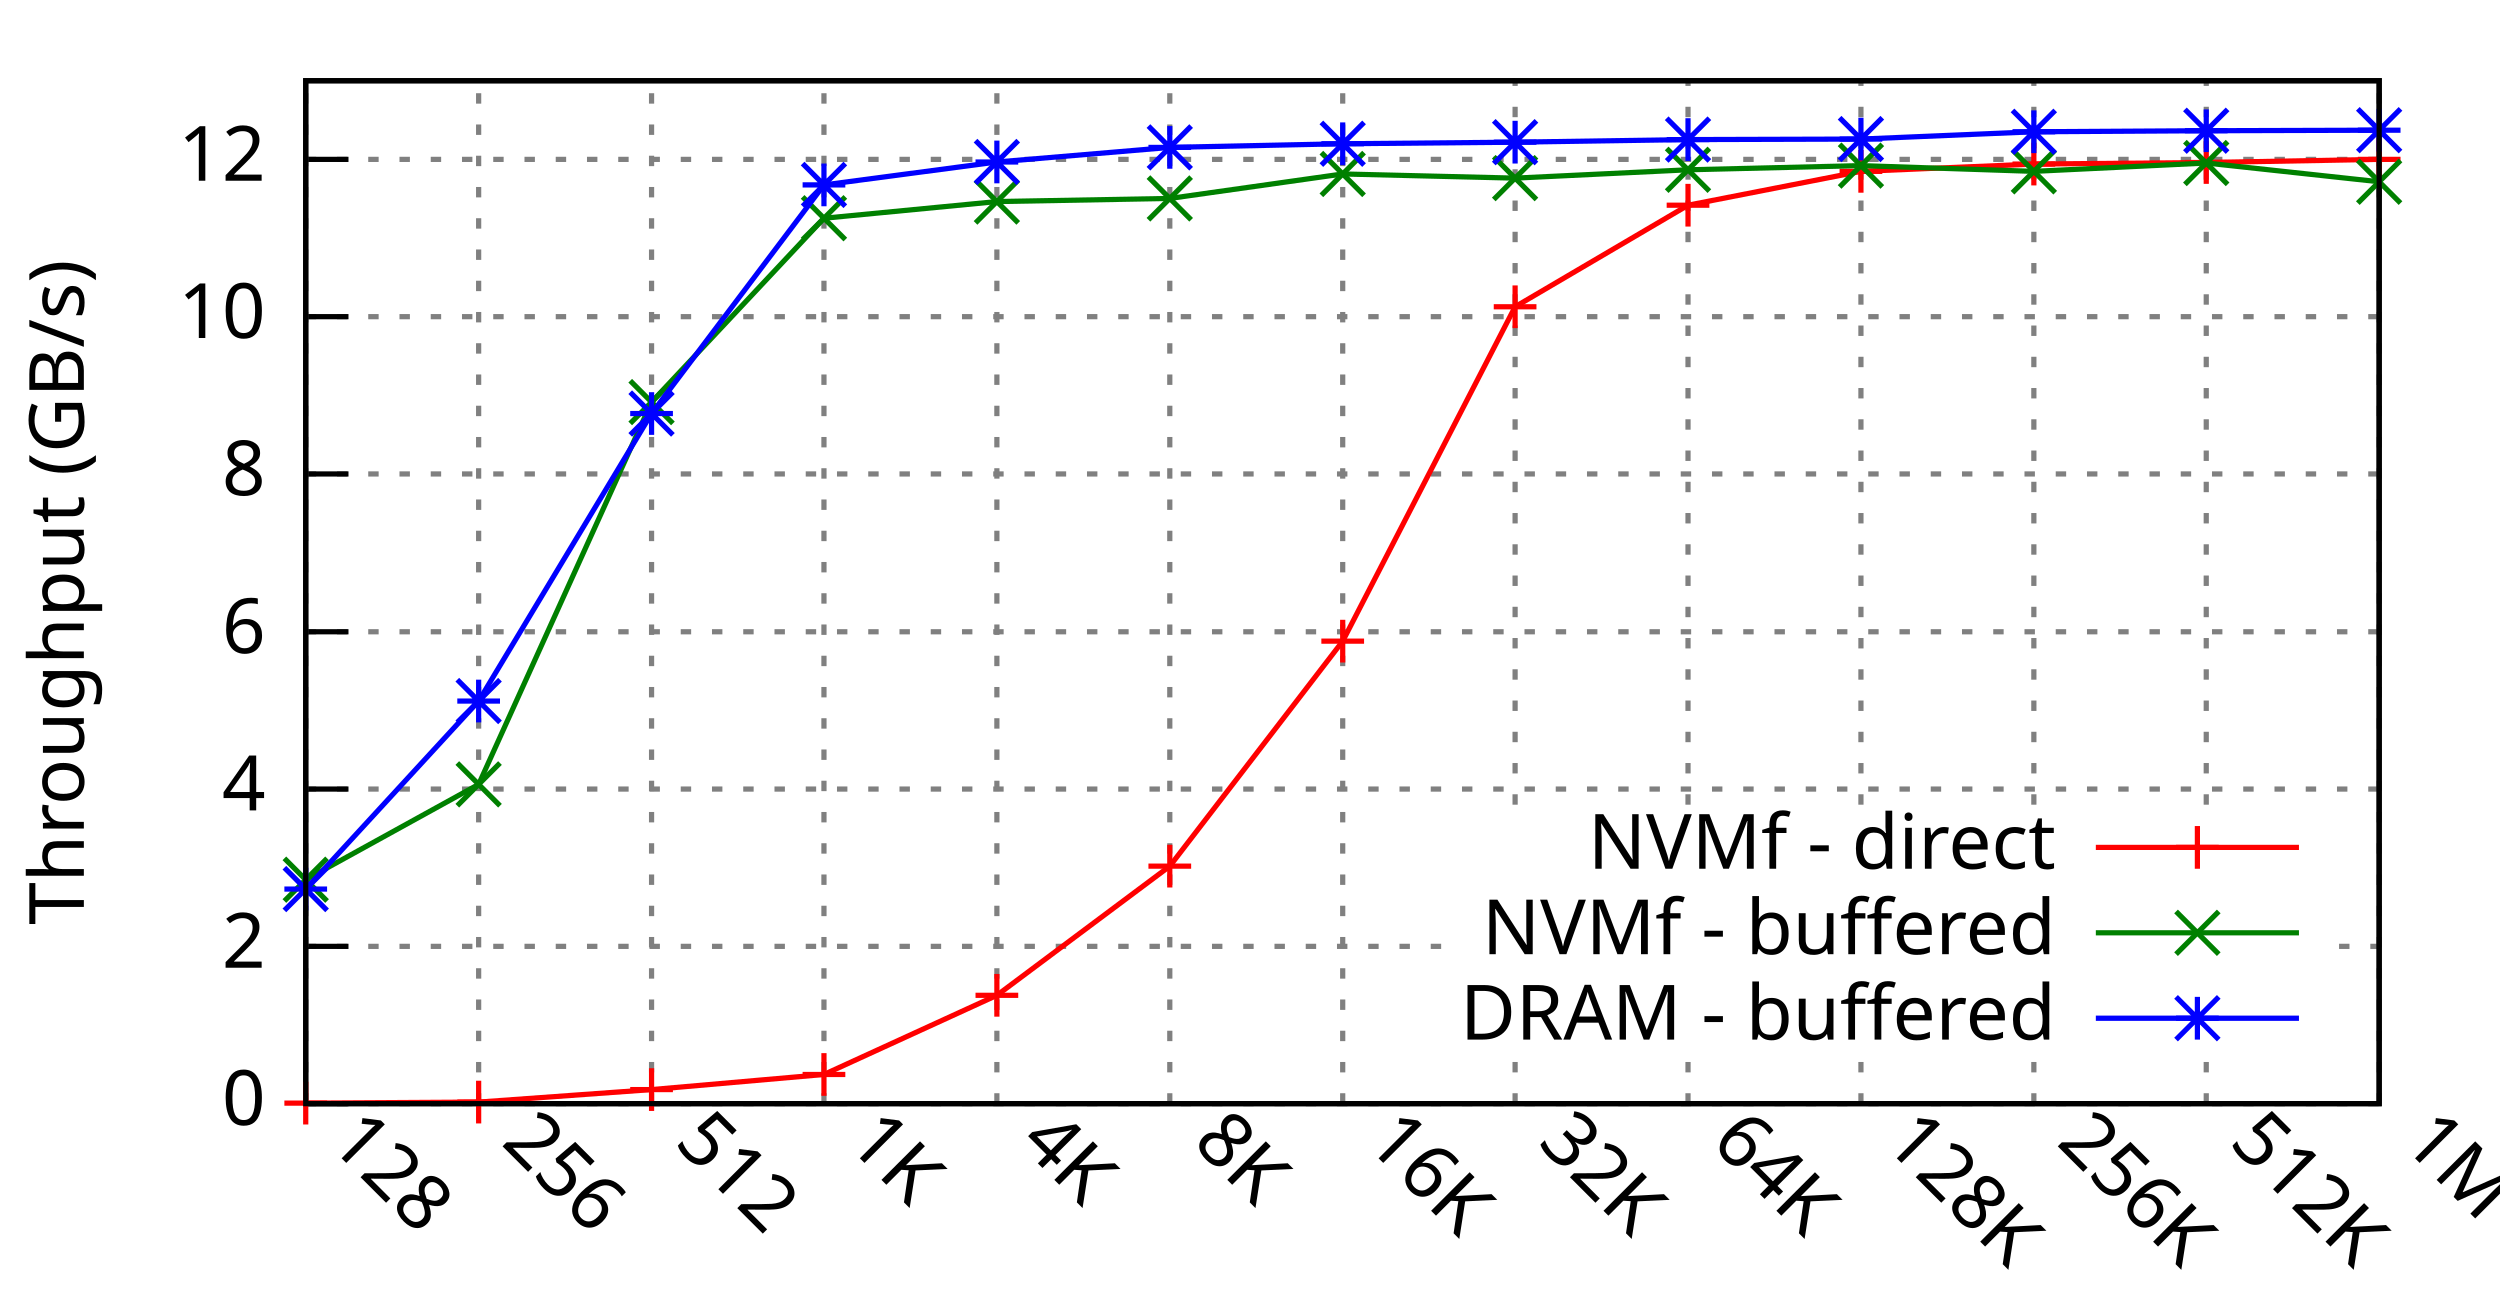
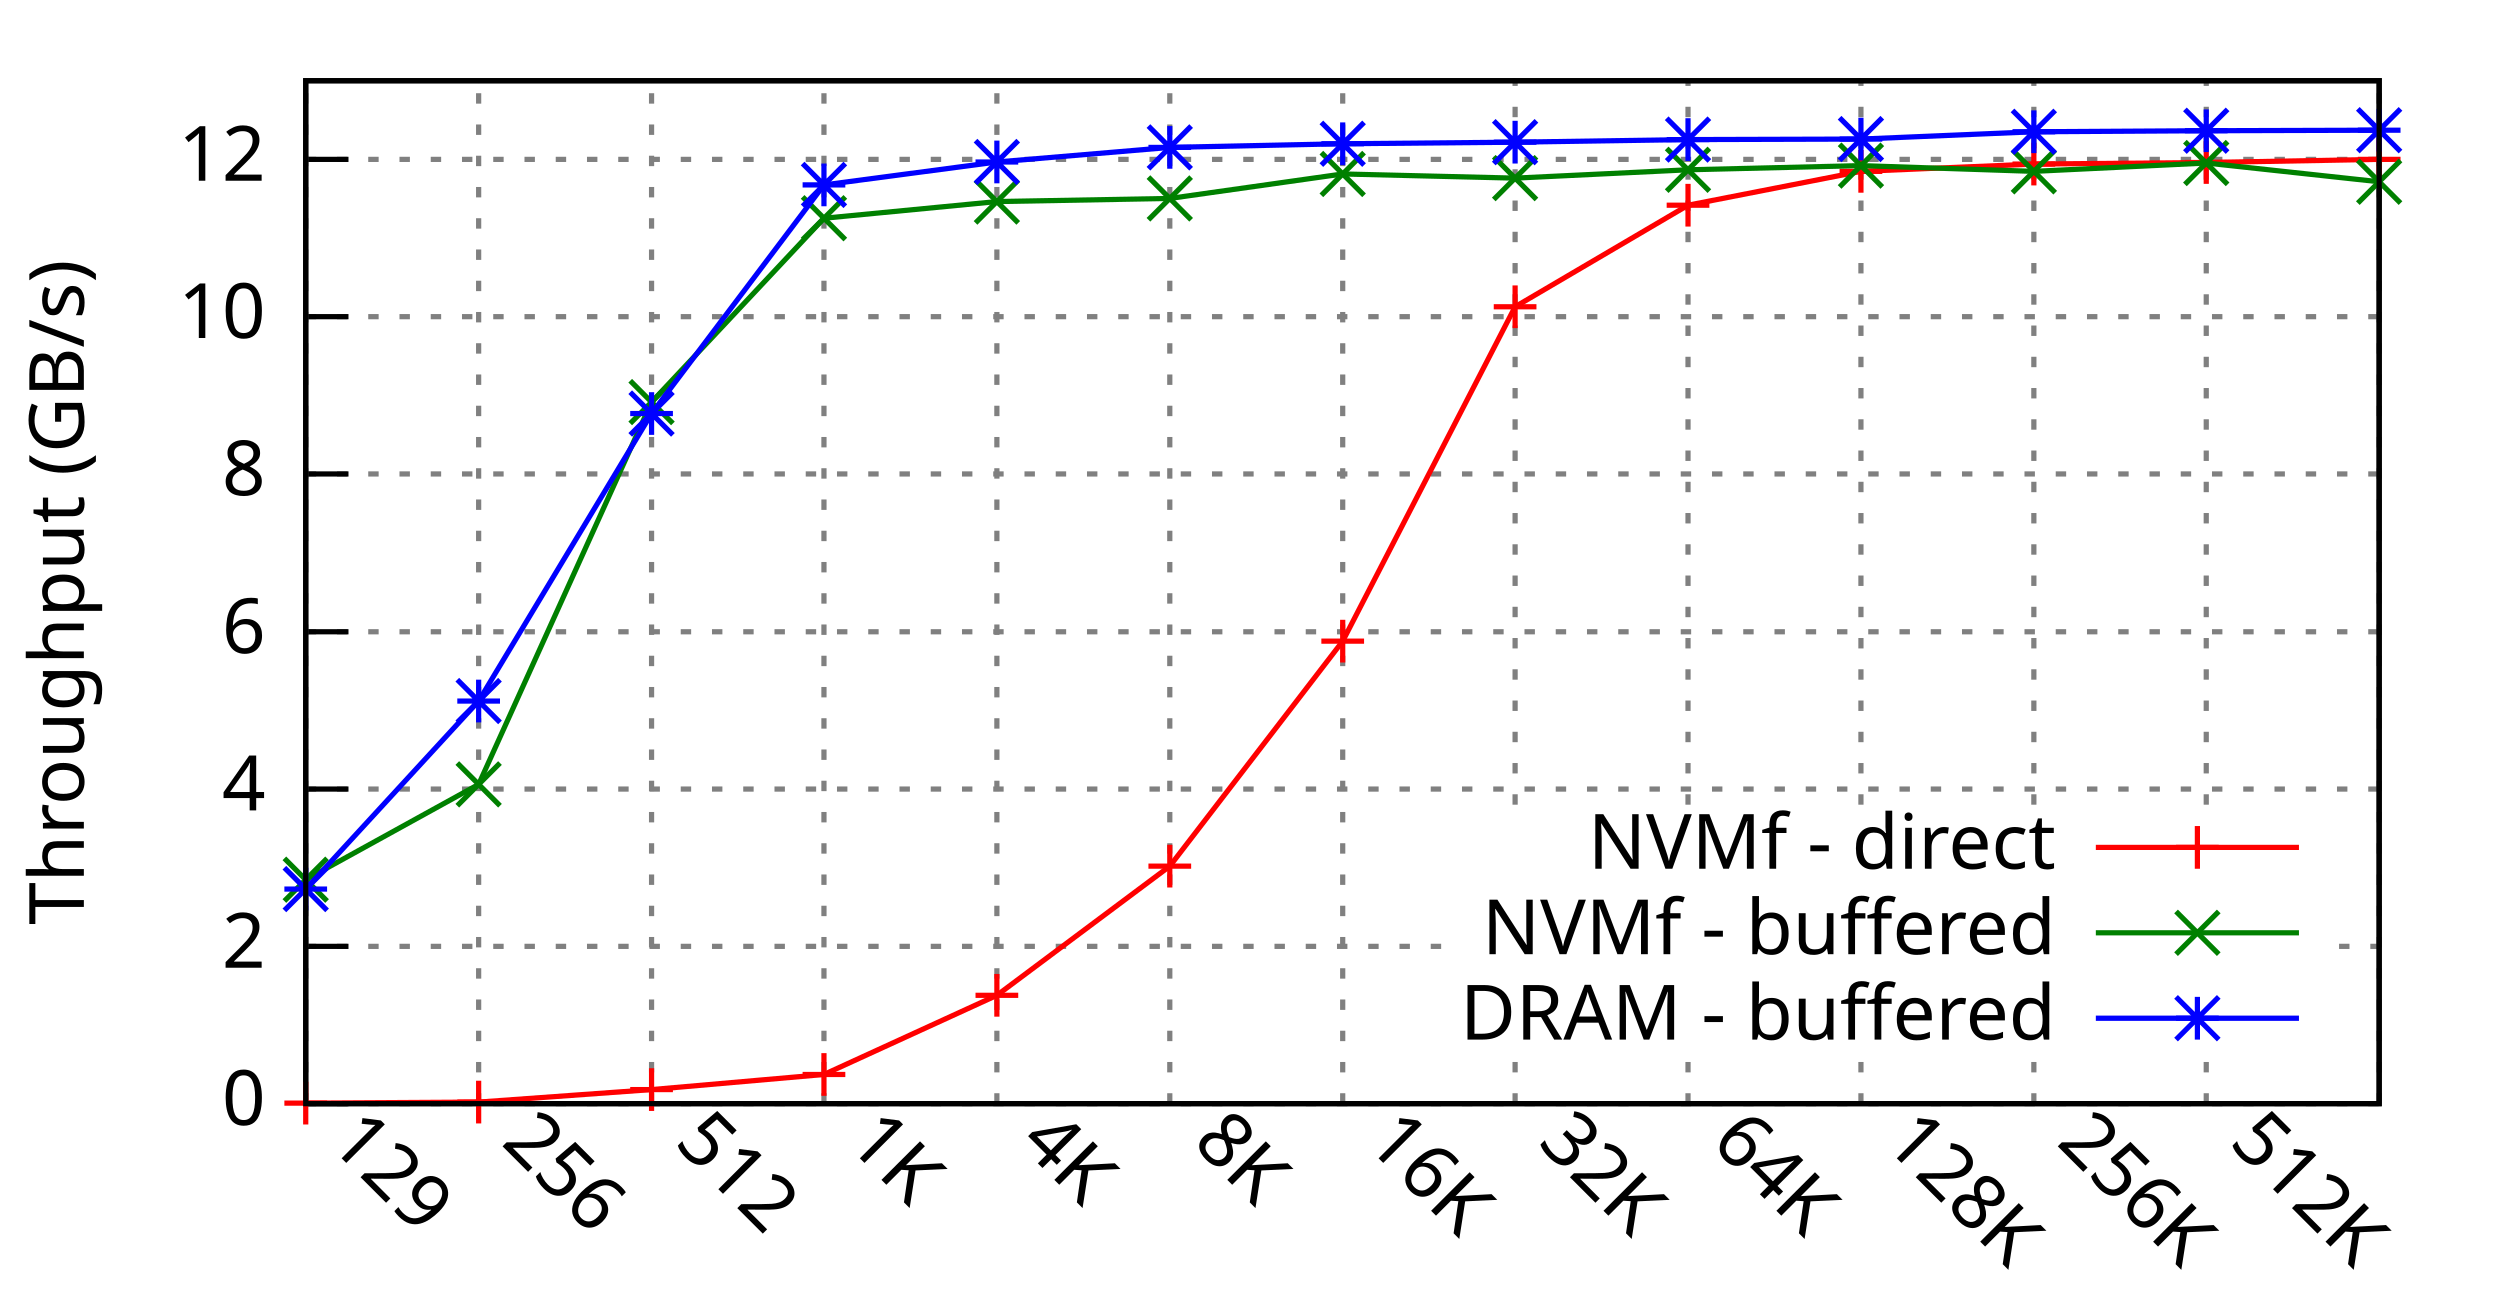
<svg xmlns="http://www.w3.org/2000/svg" xmlns:xlink="http://www.w3.org/1999/xlink" width="480" height="250" viewBox="0 0 480 250">
  <g id="gnuplot_canvas">
    <rect x="0" y="0" width="480" height="250" fill="none" />
    <defs>
      <circle id="gpDot" r="0.5" stroke-width="0.5" />
      <path id="gpPt0" stroke-width="0.244" stroke="currentColor" d="M-1,0 h2 M0,-1 v2" />
      <path id="gpPt1" stroke-width="0.244" stroke="currentColor" d="M-1,-1 L1,1 M1,-1 L-1,1" />
      <path id="gpPt2" stroke-width="0.244" stroke="currentColor" d="M-1,0 L1,0 M0,-1 L0,1 M-1,-1 L1,1 M-1,1 L1,-1" />
      <rect id="gpPt3" stroke-width="0.244" stroke="currentColor" x="-1" y="-1" width="2" height="2" />
      <rect id="gpPt4" stroke-width="0.244" stroke="currentColor" fill="currentColor" x="-1" y="-1" width="2" height="2" />
      <circle id="gpPt5" stroke-width="0.244" stroke="currentColor" cx="0" cy="0" r="1" />
      <use xlink:href="#gpPt5" id="gpPt6" fill="currentColor" stroke="none" />
      <path id="gpPt7" stroke-width="0.244" stroke="currentColor" d="M0,-1.33 L-1.33,0.67 L1.33,0.67 z" />
      <use xlink:href="#gpPt7" id="gpPt8" fill="currentColor" stroke="none" />
      <use xlink:href="#gpPt7" id="gpPt9" stroke="currentColor" transform="rotate(180)" />
      <use xlink:href="#gpPt9" id="gpPt10" fill="currentColor" stroke="none" />
      <use xlink:href="#gpPt3" id="gpPt11" stroke="currentColor" transform="rotate(45)" />
      <use xlink:href="#gpPt11" id="gpPt12" fill="currentColor" stroke="none" />
    </defs>
    <g style="fill:none; color:white; stroke:currentColor; stroke-width:1.00; stroke-linecap:butt; stroke-linejoin:miter">
</g>
    <g style="fill:none; color:black; stroke:currentColor; stroke-width:1.00; stroke-linecap:butt; stroke-linejoin:miter">
</g>
    <g style="fill:none; color:gray; stroke:currentColor; stroke-width:1.00; stroke-linecap:butt; stroke-linejoin:miter">
      <path stroke="gray" stroke-dasharray=" 2,4" class="gridline" d="M58.7,211.9 L456.8,211.9  h0.01" />
    </g>
    <g style="fill:none; color:black; stroke:currentColor; stroke-width:1.00; stroke-linecap:butt; stroke-linejoin:miter">
      <path stroke="black" d="M58.7,211.9 L66.9,211.9  h0.01" />
      <g transform="translate(51.0,216.0)" style="stroke:none; fill:black; font-family:Times-Roman; font-size:11.00pt; text-anchor:end">
        <text> 0</text>
      </g>
    </g>
    <g style="fill:none; color:gray; stroke:currentColor; stroke-width:1.00; stroke-linecap:butt; stroke-linejoin:miter">
      <path stroke="gray" stroke-dasharray=" 2,4" class="gridline" d="M58.7,181.7 L279.2,181.7 M449.1,181.7 L456.8,181.7  h0.01" />
    </g>
    <g style="fill:none; color:black; stroke:currentColor; stroke-width:1.00; stroke-linecap:butt; stroke-linejoin:miter">
      <path stroke="black" d="M58.7,181.7 L66.9,181.7  h0.01" />
      <g transform="translate(51.0,185.8)" style="stroke:none; fill:black; font-family:Times-Roman; font-size:11.00pt; text-anchor:end">
        <text> 2</text>
      </g>
    </g>
    <g style="fill:none; color:gray; stroke:currentColor; stroke-width:1.00; stroke-linecap:butt; stroke-linejoin:miter">
      <path stroke="gray" stroke-dasharray=" 2,4" class="gridline" d="M58.7,151.5 L456.8,151.5  h0.01" />
    </g>
    <g style="fill:none; color:black; stroke:currentColor; stroke-width:1.00; stroke-linecap:butt; stroke-linejoin:miter">
      <path stroke="black" d="M58.7,151.5 L66.9,151.5  h0.01" />
      <g transform="translate(51.0,155.6)" style="stroke:none; fill:black; font-family:Times-Roman; font-size:11.00pt; text-anchor:end">
        <text> 4</text>
      </g>
    </g>
    <g style="fill:none; color:gray; stroke:currentColor; stroke-width:1.00; stroke-linecap:butt; stroke-linejoin:miter">
      <path stroke="gray" stroke-dasharray=" 2,4" class="gridline" d="M58.7,121.3 L456.8,121.3  h0.01" />
    </g>
    <g style="fill:none; color:black; stroke:currentColor; stroke-width:1.00; stroke-linecap:butt; stroke-linejoin:miter">
      <path stroke="black" d="M58.7,121.3 L66.9,121.3  h0.01" />
      <g transform="translate(51.0,125.4)" style="stroke:none; fill:black; font-family:Times-Roman; font-size:11.00pt; text-anchor:end">
        <text> 6</text>
      </g>
    </g>
    <g style="fill:none; color:gray; stroke:currentColor; stroke-width:1.00; stroke-linecap:butt; stroke-linejoin:miter">
      <path stroke="gray" stroke-dasharray=" 2,4" class="gridline" d="M58.7,91.0 L456.8,91.0  h0.01" />
    </g>
    <g style="fill:none; color:black; stroke:currentColor; stroke-width:1.00; stroke-linecap:butt; stroke-linejoin:miter">
      <path stroke="black" d="M58.7,91.0 L66.9,91.0  h0.01" />
      <g transform="translate(51.0,95.1)" style="stroke:none; fill:black; font-family:Times-Roman; font-size:11.00pt; text-anchor:end">
        <text> 8</text>
      </g>
    </g>
    <g style="fill:none; color:gray; stroke:currentColor; stroke-width:1.00; stroke-linecap:butt; stroke-linejoin:miter">
      <path stroke="gray" stroke-dasharray=" 2,4" class="gridline" d="M58.7,60.8 L456.8,60.8  h0.01" />
    </g>
    <g style="fill:none; color:black; stroke:currentColor; stroke-width:1.00; stroke-linecap:butt; stroke-linejoin:miter">
      <path stroke="black" d="M58.7,60.8 L66.9,60.8  h0.01" />
      <g transform="translate(51.0,64.9)" style="stroke:none; fill:black; font-family:Times-Roman; font-size:11.00pt; text-anchor:end">
        <text> 10</text>
      </g>
    </g>
    <g style="fill:none; color:gray; stroke:currentColor; stroke-width:1.00; stroke-linecap:butt; stroke-linejoin:miter">
      <path stroke="gray" stroke-dasharray=" 2,4" class="gridline" d="M58.7,30.6 L456.8,30.6  h0.01" />
    </g>
    <g style="fill:none; color:black; stroke:currentColor; stroke-width:1.00; stroke-linecap:butt; stroke-linejoin:miter">
      <path stroke="black" d="M58.7,30.6 L66.9,30.6  h0.01" />
      <g transform="translate(51.0,34.7)" style="stroke:none; fill:black; font-family:Times-Roman; font-size:11.00pt; text-anchor:end">
        <text> 12</text>
      </g>
    </g>
    <g style="fill:none; color:gray; stroke:currentColor; stroke-width:1.00; stroke-linecap:butt; stroke-linejoin:miter">
      <path stroke="gray" stroke-dasharray=" 2,4" class="gridline" d="M58.7,211.9 L58.7,15.5  h0.01" />
    </g>
    <g style="fill:none; color:black; stroke:currentColor; stroke-width:1.00; stroke-linecap:butt; stroke-linejoin:miter">
-       <path stroke="black" d="M58.7,211.9  h0.01" />
+       <path stroke="black" d="M58.7,211.9 M58.7,15.5  h0.01" />
      <g transform="translate(62.8,219.6) rotate(45)" style="stroke:none; fill:black; font-family:Times-Roman; font-size:11.00pt; text-anchor:start">
-         <text>128</text>
+         <text>129</text>
      </g>
    </g>
    <g style="fill:none; color:gray; stroke:currentColor; stroke-width:1.00; stroke-linecap:butt; stroke-linejoin:miter">
      <path stroke="gray" stroke-dasharray=" 2,4" class="gridline" d="M91.9,211.9 L91.9,15.5  h0.01" />
    </g>
    <g style="fill:none; color:black; stroke:currentColor; stroke-width:1.00; stroke-linecap:butt; stroke-linejoin:miter">
-       <path stroke="black" d="M91.9,211.9  h0.01" />
+       <path stroke="black" d="M91.9,211.9 M91.9,15.5  h0.01" />
      <g transform="translate(96.0,219.6) rotate(45)" style="stroke:none; fill:black; font-family:Times-Roman; font-size:11.00pt; text-anchor:start">
        <text>256</text>
      </g>
    </g>
    <g style="fill:none; color:gray; stroke:currentColor; stroke-width:1.00; stroke-linecap:butt; stroke-linejoin:miter">
      <path stroke="gray" stroke-dasharray=" 2,4" class="gridline" d="M125.1,211.9 L125.1,15.5  h0.01" />
    </g>
    <g style="fill:none; color:black; stroke:currentColor; stroke-width:1.00; stroke-linecap:butt; stroke-linejoin:miter">
-       <path stroke="black" d="M125.1,211.9  h0.01" />
+       <path stroke="black" d="M125.1,211.9 M125.1,15.5  h0.01" />
      <g transform="translate(129.2,219.6) rotate(45)" style="stroke:none; fill:black; font-family:Times-Roman; font-size:11.00pt; text-anchor:start">
        <text>512</text>
      </g>
    </g>
    <g style="fill:none; color:gray; stroke:currentColor; stroke-width:1.00; stroke-linecap:butt; stroke-linejoin:miter">
      <path stroke="gray" stroke-dasharray=" 2,4" class="gridline" d="M158.2,211.9 L158.2,15.5  h0.01" />
    </g>
    <g style="fill:none; color:black; stroke:currentColor; stroke-width:1.00; stroke-linecap:butt; stroke-linejoin:miter">
-       <path stroke="black" d="M158.2,211.9  h0.01" />
+       <path stroke="black" d="M158.2,211.9 M158.2,15.5  h0.01" />
      <g transform="translate(162.3,219.6) rotate(45)" style="stroke:none; fill:black; font-family:Times-Roman; font-size:11.00pt; text-anchor:start">
        <text>1K</text>
      </g>
    </g>
    <g style="fill:none; color:gray; stroke:currentColor; stroke-width:1.00; stroke-linecap:butt; stroke-linejoin:miter">
      <path stroke="gray" stroke-dasharray=" 2,4" class="gridline" d="M191.4,211.9 L191.4,15.5  h0.01" />
    </g>
    <g style="fill:none; color:black; stroke:currentColor; stroke-width:1.00; stroke-linecap:butt; stroke-linejoin:miter">
-       <path stroke="black" d="M191.4,211.9  h0.01" />
+       <path stroke="black" d="M191.4,211.9 M191.4,15.5  h0.01" />
      <g transform="translate(195.5,219.6) rotate(45)" style="stroke:none; fill:black; font-family:Times-Roman; font-size:11.00pt; text-anchor:start">
        <text>4K</text>
      </g>
    </g>
    <g style="fill:none; color:gray; stroke:currentColor; stroke-width:1.00; stroke-linecap:butt; stroke-linejoin:miter">
      <path stroke="gray" stroke-dasharray=" 2,4" class="gridline" d="M224.6,211.9 L224.6,15.5  h0.01" />
    </g>
    <g style="fill:none; color:black; stroke:currentColor; stroke-width:1.00; stroke-linecap:butt; stroke-linejoin:miter">
-       <path stroke="black" d="M224.6,211.9  h0.01" />
+       <path stroke="black" d="M224.6,211.9 M224.6,15.5  h0.01" />
      <g transform="translate(228.7,219.6) rotate(45)" style="stroke:none; fill:black; font-family:Times-Roman; font-size:11.00pt; text-anchor:start">
        <text>8K</text>
      </g>
    </g>
    <g style="fill:none; color:gray; stroke:currentColor; stroke-width:1.00; stroke-linecap:butt; stroke-linejoin:miter">
      <path stroke="gray" stroke-dasharray=" 2,4" class="gridline" d="M257.8,211.9 L257.8,15.5  h0.01" />
    </g>
    <g style="fill:none; color:black; stroke:currentColor; stroke-width:1.00; stroke-linecap:butt; stroke-linejoin:miter">
-       <path stroke="black" d="M257.8,211.9  h0.01" />
+       <path stroke="black" d="M257.8,211.9 M257.8,15.5  h0.01" />
      <g transform="translate(261.9,219.6) rotate(45)" style="stroke:none; fill:black; font-family:Times-Roman; font-size:11.00pt; text-anchor:start">
        <text>16K</text>
      </g>
    </g>
    <g style="fill:none; color:gray; stroke:currentColor; stroke-width:1.00; stroke-linecap:butt; stroke-linejoin:miter">
      <path stroke="gray" stroke-dasharray=" 2,4" class="gridline" d="M290.9,211.9 L290.9,203.7 M290.9,154.5 L290.9,15.5  h0.01" />
    </g>
    <g style="fill:none; color:black; stroke:currentColor; stroke-width:1.00; stroke-linecap:butt; stroke-linejoin:miter">
-       <path stroke="black" d="M290.9,211.9  h0.01" />
+       <path stroke="black" d="M290.9,211.9 M290.9,15.5  h0.01" />
      <g transform="translate(295.0,219.6) rotate(45)" style="stroke:none; fill:black; font-family:Times-Roman; font-size:11.00pt; text-anchor:start">
        <text>32K</text>
      </g>
    </g>
    <g style="fill:none; color:gray; stroke:currentColor; stroke-width:1.00; stroke-linecap:butt; stroke-linejoin:miter">
      <path stroke="gray" stroke-dasharray=" 2,4" class="gridline" d="M324.1,211.9 L324.1,203.7 M324.1,154.5 L324.1,15.5  h0.01" />
    </g>
    <g style="fill:none; color:black; stroke:currentColor; stroke-width:1.00; stroke-linecap:butt; stroke-linejoin:miter">
-       <path stroke="black" d="M324.1,211.9  h0.01" />
+       <path stroke="black" d="M324.1,211.9 M324.1,15.5  h0.01" />
      <g transform="translate(328.2,219.6) rotate(45)" style="stroke:none; fill:black; font-family:Times-Roman; font-size:11.00pt; text-anchor:start">
        <text>64K</text>
      </g>
    </g>
    <g style="fill:none; color:gray; stroke:currentColor; stroke-width:1.00; stroke-linecap:butt; stroke-linejoin:miter">
      <path stroke="gray" stroke-dasharray=" 2,4" class="gridline" d="M357.3,211.9 L357.3,203.7 M357.3,154.5 L357.3,15.5  h0.01" />
    </g>
    <g style="fill:none; color:black; stroke:currentColor; stroke-width:1.00; stroke-linecap:butt; stroke-linejoin:miter">
-       <path stroke="black" d="M357.3,211.9  h0.01" />
+       <path stroke="black" d="M357.3,211.9 M357.3,15.5  h0.01" />
      <g transform="translate(361.4,219.6) rotate(45)" style="stroke:none; fill:black; font-family:Times-Roman; font-size:11.00pt; text-anchor:start">
        <text>128K</text>
      </g>
    </g>
    <g style="fill:none; color:gray; stroke:currentColor; stroke-width:1.00; stroke-linecap:butt; stroke-linejoin:miter">
      <path stroke="gray" stroke-dasharray=" 2,4" class="gridline" d="M390.5,211.9 L390.5,203.7 M390.5,154.5 L390.5,15.5  h0.01" />
    </g>
    <g style="fill:none; color:black; stroke:currentColor; stroke-width:1.00; stroke-linecap:butt; stroke-linejoin:miter">
-       <path stroke="black" d="M390.5,211.9  h0.01" />
+       <path stroke="black" d="M390.5,211.9 M390.5,15.5  h0.01" />
      <g transform="translate(394.6,219.6) rotate(45)" style="stroke:none; fill:black; font-family:Times-Roman; font-size:11.00pt; text-anchor:start">
        <text>256K</text>
      </g>
    </g>
    <g style="fill:none; color:gray; stroke:currentColor; stroke-width:1.00; stroke-linecap:butt; stroke-linejoin:miter">
      <path stroke="gray" stroke-dasharray=" 2,4" class="gridline" d="M423.6,211.9 L423.6,203.7 M423.6,154.5 L423.6,15.5  h0.01" />
    </g>
    <g style="fill:none; color:black; stroke:currentColor; stroke-width:1.00; stroke-linecap:butt; stroke-linejoin:miter">
-       <path stroke="black" d="M423.6,211.9  h0.01" />
+       <path stroke="black" d="M423.6,211.9 M423.6,15.5  h0.01" />
      <g transform="translate(427.7,219.6) rotate(45)" style="stroke:none; fill:black; font-family:Times-Roman; font-size:11.00pt; text-anchor:start">
        <text>512K</text>
      </g>
    </g>
    <g style="fill:none; color:gray; stroke:currentColor; stroke-width:1.00; stroke-linecap:butt; stroke-linejoin:miter">
      <path stroke="gray" stroke-dasharray=" 2,4" class="gridline" d="M456.8,211.9 L456.8,15.5  h0.01" />
    </g>
    <g style="fill:none; color:black; stroke:currentColor; stroke-width:1.00; stroke-linecap:butt; stroke-linejoin:miter">
-       <path stroke="black" d="M456.8,211.9  h0.01" />
+       <path stroke="black" d="M456.8,211.9 M456.8,15.5  h0.01" />
      <g transform="translate(460.9,219.6) rotate(45)" style="stroke:none; fill:black; font-family:Times-Roman; font-size:11.00pt; text-anchor:start">
-         <text>1M</text>
+         <text />
      </g>
      <path stroke="black" d="M58.7,15.5 L58.7,211.9 L456.8,211.9 L456.8,15.5 L58.7,15.5 Z  h0.01" />
      <g transform="translate(16.1,113.7) rotate(270)" style="stroke:none; fill:black; font-family:Times-Roman; font-size:11.00pt; text-anchor:middle">
        <text>Throughput (GB/s)</text>
      </g>
    </g>
    <g id="gnuplot_plot_1">
      <g style="fill:none; color:red; stroke:currentColor; stroke-width:1.00; stroke-linecap:butt; stroke-linejoin:miter">
        <g transform="translate(394.7,166.8)" style="stroke:none; fill:black; font-family:Times-Roman; font-size:11.00pt; text-anchor:end">
          <text>NVMf - direct</text>
        </g>
        <path d="M402.4,162.7 L441.4,162.7 M58.7,211.8 L91.9,211.6 L125.1,209.2 L158.2,206.3 L191.4,191.1 L224.6,166.3    L257.8,123.1 L290.9,58.9 L324.1,39.4 L357.3,32.9 L390.5,31.5 L423.6,31.2 L456.8,30.6  h0.01" />
        <use xlink:href="#gpPt0" transform="translate(58.7,211.8) scale(4.10)" />
        <use xlink:href="#gpPt0" transform="translate(91.9,211.6) scale(4.10)" />
        <use xlink:href="#gpPt0" transform="translate(125.1,209.2) scale(4.10)" />
        <use xlink:href="#gpPt0" transform="translate(158.2,206.3) scale(4.10)" />
        <use xlink:href="#gpPt0" transform="translate(191.4,191.1) scale(4.10)" />
        <use xlink:href="#gpPt0" transform="translate(224.6,166.3) scale(4.10)" />
        <use xlink:href="#gpPt0" transform="translate(257.8,123.1) scale(4.10)" />
        <use xlink:href="#gpPt0" transform="translate(290.9,58.9) scale(4.10)" />
        <use xlink:href="#gpPt0" transform="translate(324.1,39.4) scale(4.10)" />
        <use xlink:href="#gpPt0" transform="translate(357.3,32.9) scale(4.10)" />
        <use xlink:href="#gpPt0" transform="translate(390.5,31.5) scale(4.10)" />
        <use xlink:href="#gpPt0" transform="translate(423.6,31.2) scale(4.10)" />
        <use xlink:href="#gpPt0" transform="translate(456.8,30.6) scale(4.10)" />
        <use xlink:href="#gpPt0" transform="translate(421.9,162.7) scale(4.10)" />
      </g>
    </g>
    <g id="gnuplot_plot_2">
      <g style="fill:none; color:green; stroke:currentColor; stroke-width:1.00; stroke-linecap:butt; stroke-linejoin:miter">
        <g transform="translate(394.7,183.2)" style="stroke:none; fill:black; font-family:Times-Roman; font-size:11.00pt; text-anchor:end">
          <text>NVMf - buffered</text>
        </g>
        <path d="M402.4,179.1 L441.4,179.1 M58.7,168.9 L91.9,150.6 L125.1,77.2 L158.2,41.9 L191.4,38.7 L224.6,38.1    L257.8,33.4 L290.9,34.2 L324.1,32.6 L357.3,31.8 L390.5,32.9 L423.6,31.3 L456.8,34.9  h0.01" />
        <use xlink:href="#gpPt1" transform="translate(58.7,168.9) scale(4.10)" />
        <use xlink:href="#gpPt1" transform="translate(91.9,150.6) scale(4.10)" />
        <use xlink:href="#gpPt1" transform="translate(125.1,77.2) scale(4.10)" />
        <use xlink:href="#gpPt1" transform="translate(158.2,41.9) scale(4.10)" />
        <use xlink:href="#gpPt1" transform="translate(191.4,38.7) scale(4.10)" />
        <use xlink:href="#gpPt1" transform="translate(224.6,38.1) scale(4.10)" />
        <use xlink:href="#gpPt1" transform="translate(257.8,33.4) scale(4.10)" />
        <use xlink:href="#gpPt1" transform="translate(290.9,34.2) scale(4.10)" />
        <use xlink:href="#gpPt1" transform="translate(324.1,32.6) scale(4.10)" />
        <use xlink:href="#gpPt1" transform="translate(357.3,31.8) scale(4.10)" />
        <use xlink:href="#gpPt1" transform="translate(390.5,32.9) scale(4.10)" />
        <use xlink:href="#gpPt1" transform="translate(423.6,31.3) scale(4.10)" />
        <use xlink:href="#gpPt1" transform="translate(456.8,34.9) scale(4.10)" />
        <use xlink:href="#gpPt1" transform="translate(421.9,179.1) scale(4.10)" />
      </g>
    </g>
    <g id="gnuplot_plot_3">
      <g style="fill:none; color:blue; stroke:currentColor; stroke-width:1.00; stroke-linecap:butt; stroke-linejoin:miter">
        <g transform="translate(394.7,199.6)" style="stroke:none; fill:black; font-family:Times-Roman; font-size:11.00pt; text-anchor:end">
          <text>DRAM - buffered</text>
        </g>
        <path d="M402.4,195.5 L441.4,195.5 M58.7,170.7 L91.9,134.6 L125.1,79.4 L158.2,35.5 L191.4,31.1 L224.6,28.3    L257.8,27.6 L290.9,27.3 L324.1,26.8 L357.3,26.7 L390.5,25.3 L423.6,25.1 L456.8,25.0  h0.01" />
        <use xlink:href="#gpPt2" transform="translate(58.7,170.7) scale(4.10)" />
        <use xlink:href="#gpPt2" transform="translate(91.9,134.6) scale(4.10)" />
        <use xlink:href="#gpPt2" transform="translate(125.1,79.4) scale(4.10)" />
        <use xlink:href="#gpPt2" transform="translate(158.2,35.5) scale(4.10)" />
        <use xlink:href="#gpPt2" transform="translate(191.4,31.1) scale(4.10)" />
        <use xlink:href="#gpPt2" transform="translate(224.6,28.3) scale(4.10)" />
        <use xlink:href="#gpPt2" transform="translate(257.8,27.6) scale(4.10)" />
        <use xlink:href="#gpPt2" transform="translate(290.9,27.3) scale(4.10)" />
        <use xlink:href="#gpPt2" transform="translate(324.1,26.8) scale(4.10)" />
        <use xlink:href="#gpPt2" transform="translate(357.3,26.7) scale(4.10)" />
        <use xlink:href="#gpPt2" transform="translate(390.5,25.3) scale(4.10)" />
        <use xlink:href="#gpPt2" transform="translate(423.6,25.1) scale(4.10)" />
        <use xlink:href="#gpPt2" transform="translate(456.8,25.0) scale(4.10)" />
        <use xlink:href="#gpPt2" transform="translate(421.9,195.5) scale(4.10)" />
      </g>
    </g>
    <g style="fill:none; color:black; stroke:currentColor; stroke-width:1.00; stroke-linecap:butt; stroke-linejoin:miter">
      <path stroke="black" d="M58.7,15.5 L58.7,211.9 L456.8,211.9 L456.8,15.5 L58.7,15.5 Z  h0.01" />
    </g>
  </g>
</svg>
